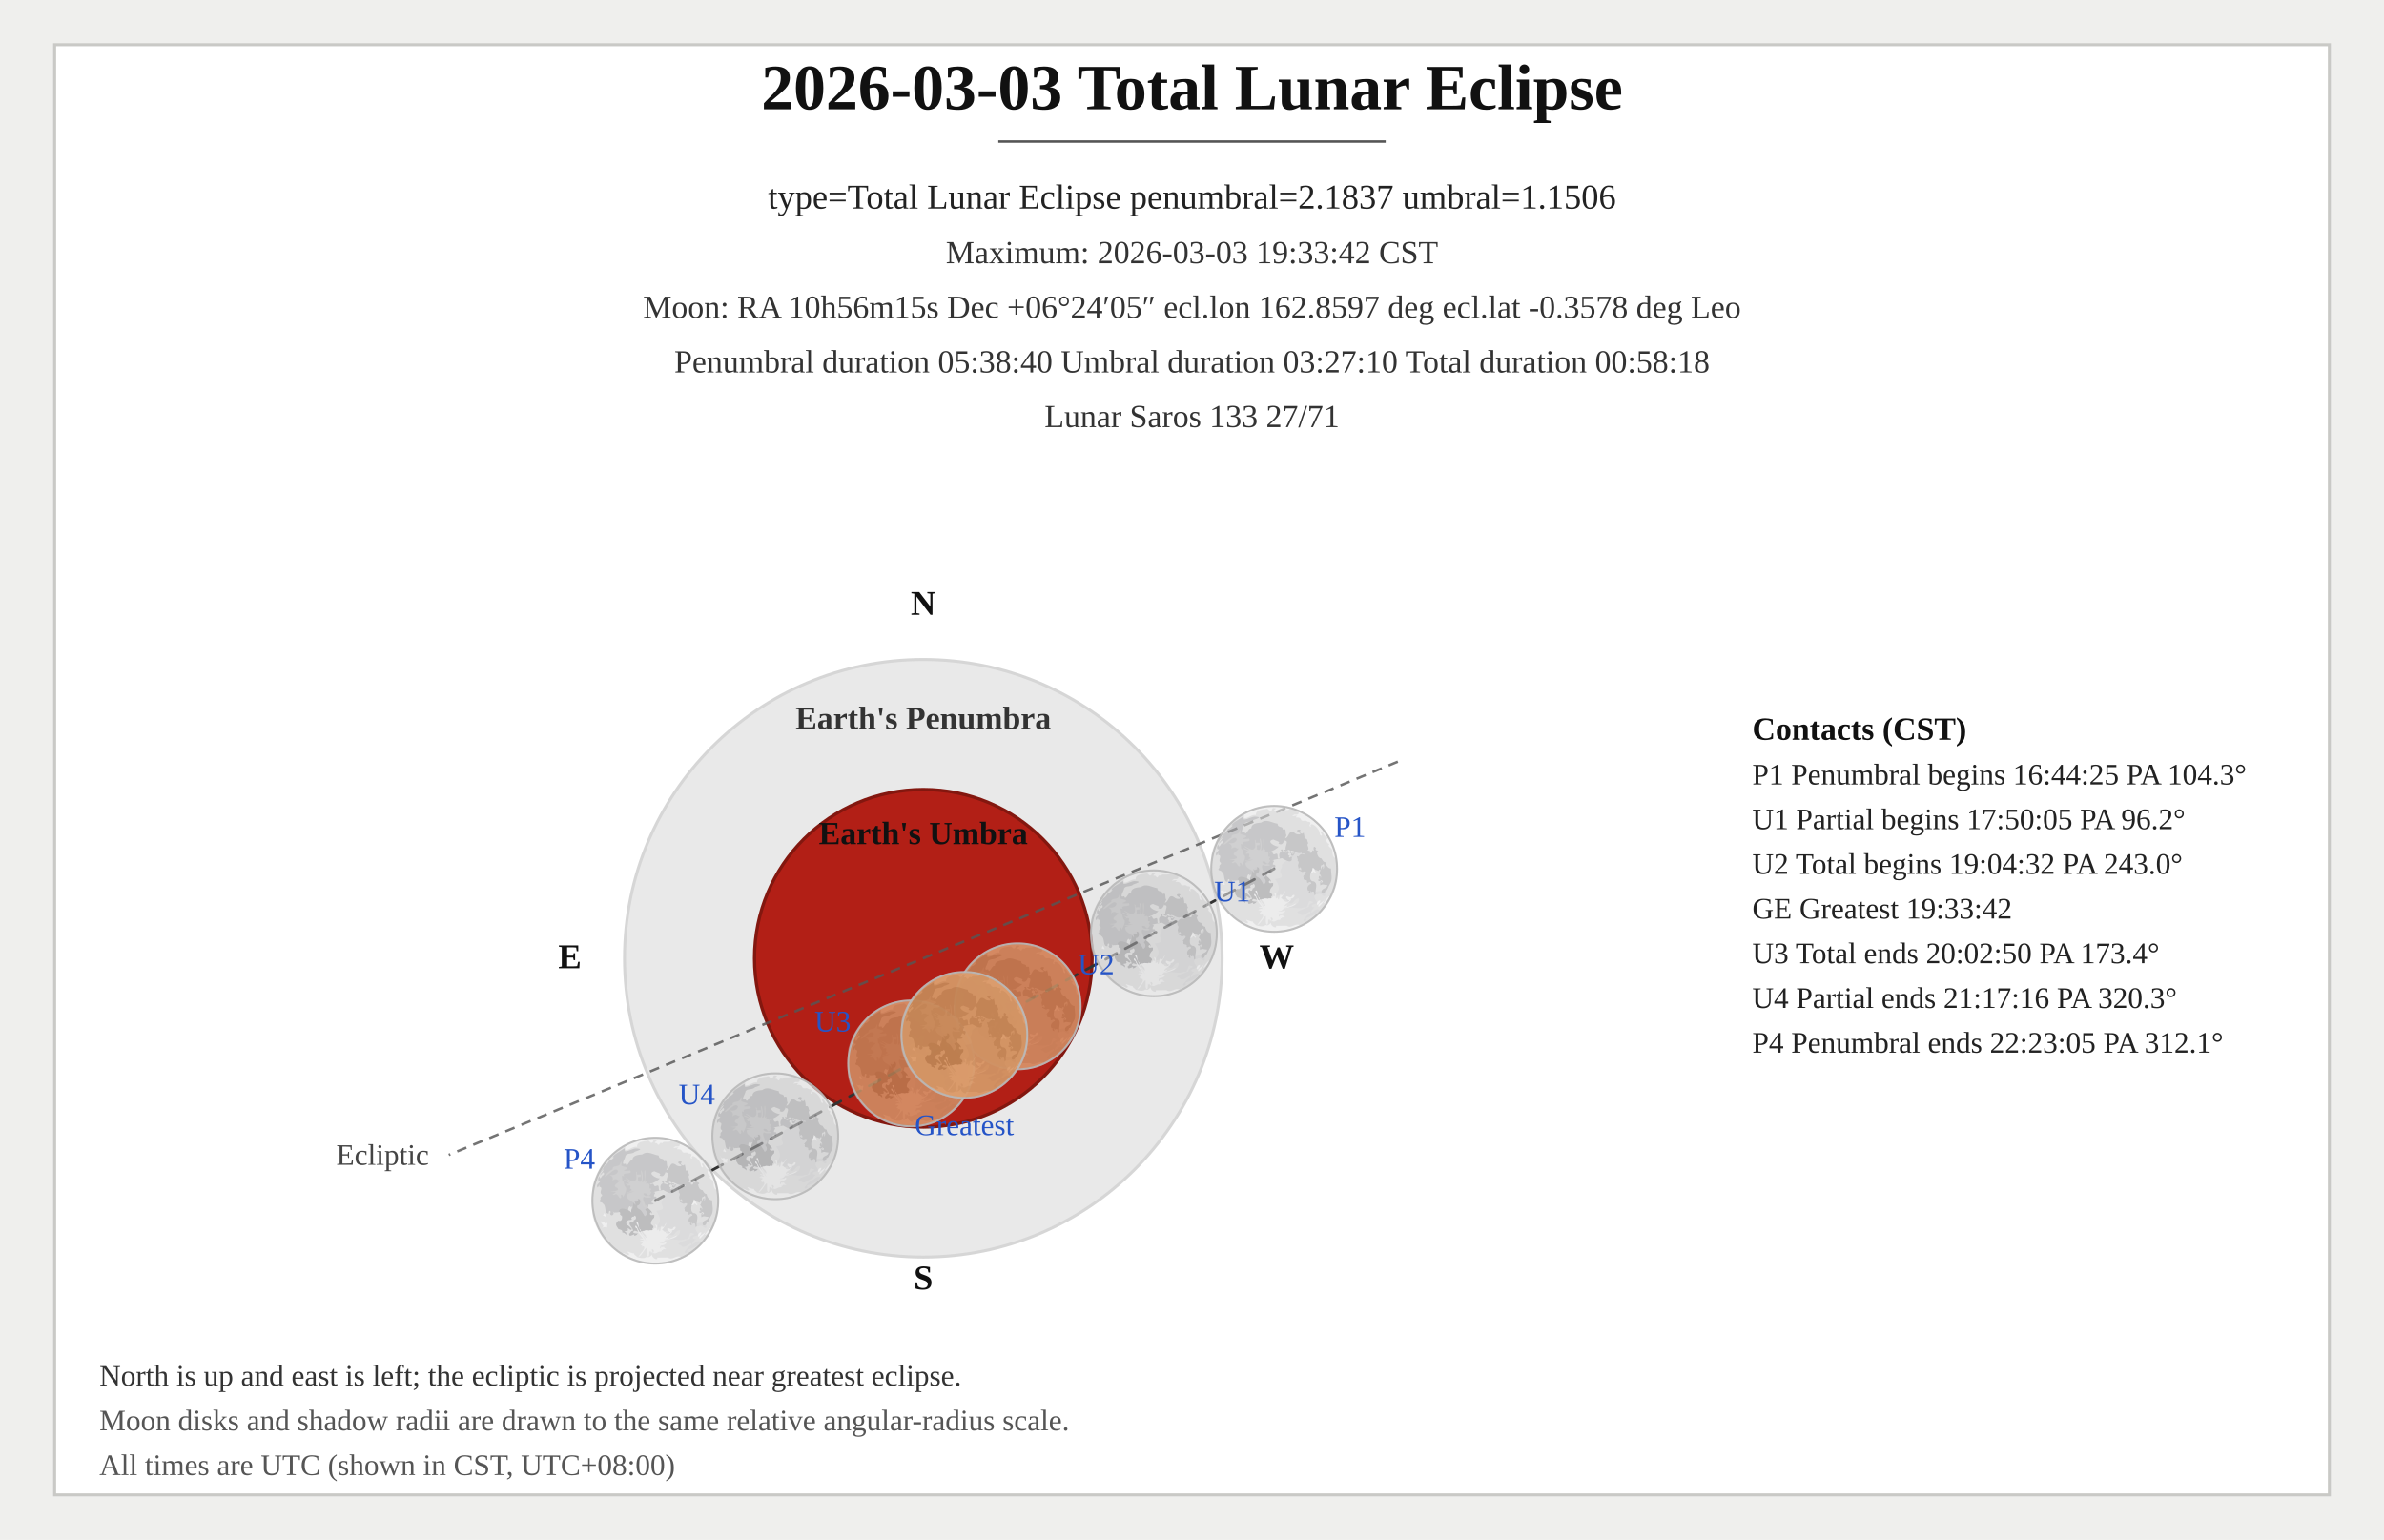
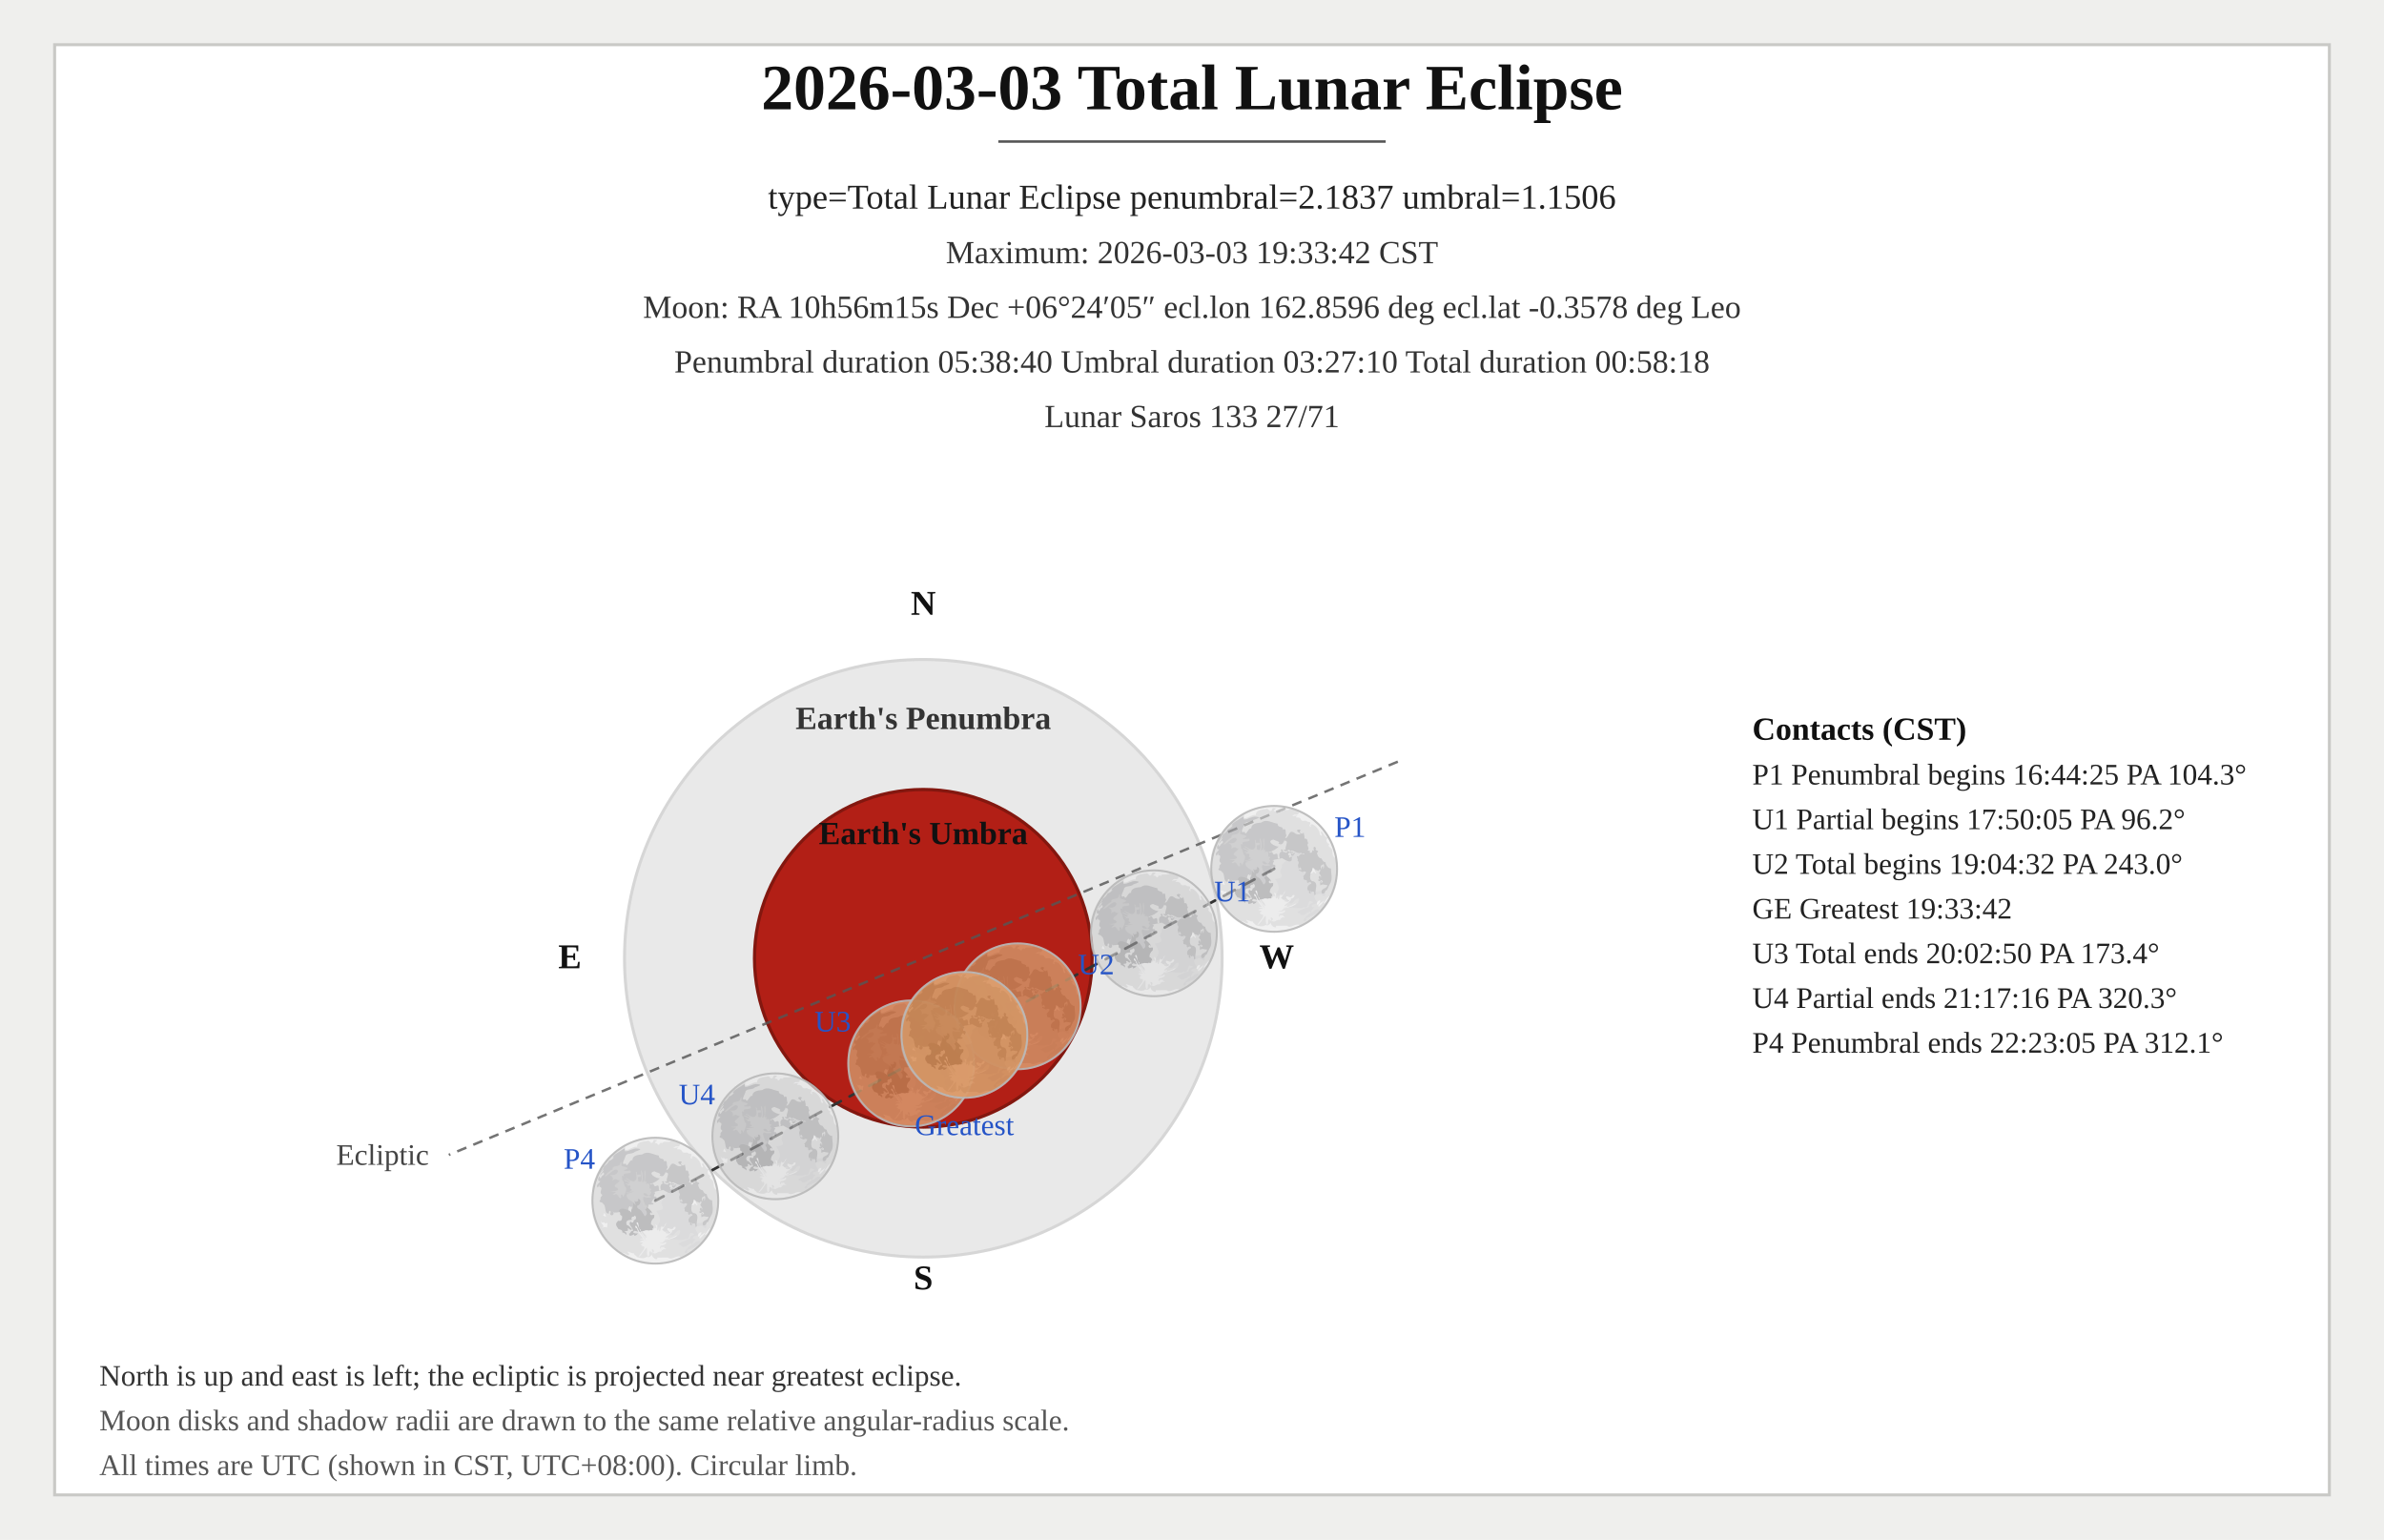
<svg xmlns="http://www.w3.org/2000/svg" width="960" height="620" viewBox="0 0 960 620">
  <defs>
    <symbol id="le-moon" viewBox="32.3 29.56 686 686">
      <ellipse cx="376.79" cy="372.19" rx="343.77" ry="337.2" fill="#d1d1d2" />
      <path d="m600.34,514.65c-22.16,21.41 34.41,42.64-7.59,51.61-22.35,4.73-12.07,16.74 5.03,15.45-12.85,4.96-34.43,44.65-8.06,21.81 10.19,-15.56 50.67,-13.6 22.18,4.86-15.54,18.68-41.36,24.36-63.63,33.82 10.85,22.1-29.61,20.26-6.85,.1 8.22,-12.16 18.38,-21.22 30.8,-28.17 7.9,-30.1-42.8,34.04-57.56,1.36-45.11,-5.94 33.33,-27.84 49.99,-36.39-7.68,-20.14 44.44,-22.46 11.59,-28.93-20.94,-11.34-7.91,40.7-37.21,32.05-31.28,13.88-63.22,-5.64-93.21,5.68 23.3,-12.4 67.59,-17.02 63.98,-53.53-25.62,-3.77-29.05,44.1-55.83,21.37-11.72,5.36-4.04,-27.04-25,-15.44-23.18,.47-10.84,-21.73-10.6,-28.63-14.76,5.76-44.68,18.79-27.2,-9.8 20.03,-25.77 2.41,-52.7-11.31,-73.47 12.78,-5.39 49.84,-1.59 32.39,-29.87-12.84,-21.3 10.88,-27.67 4.71,-49.06 23.06,-26.72 64.3,-35.96 74.37,-74.64 26.29,-15.26 59.64,9.36 40.25,38.95-21.14,40.84 27.32,62.87 30.89,97.82 5.18,29.78 28.72,58.86 41.4,84.59 22.78,-6.56 54.68,-8.45 49.36,24.72-14.62,5.92-23.02,-22.72-42.19,-8-3.31,.65-8.02,-1.33-10.68,1.76z" fill="#c4c4c7" />
      <path d="m344.82,282.03c19.67,-3.05 50.62,-22.82 54.93,-31.15-16.55,2.1-73.12,-28.31-28.78,-38.23 12.08,7.86 41.81,10.92 27.17,21.93 30.2,19.16 33.03,-27.5 44.71,-44.68-10.41,-16.61 3.71,-41.5-20.14,-31.56 1.34,-22.79-27.95,-5.62-28.68,-31.82-31.27,-4.65-59.58,-28.09-89.52,-6.18-24.02,2.29-54.73,5.42-53.96,32.16-16.66,-7.46-28.18,47.29-36.73,17.74-32.55,12.43-.04,-30.68-.71,-42.87 9.95,-16.65 36.62,-5.99 51.36,-21.75 14.71,-5.27 48.6,-14.39 12.23,-17.47-23.57,-2.92-42.86,15.85-65.78,15.31-6.88,-12.53 4.5,-22.17-15.7,-8.63-16.22,12.47-49.51,25.53-51.97,42.18 18.86,-10.29-13.77,22.71-18.31,15.83-11.66,19-11.16,18.98-30,32.65.63,13.16-29.59,35.33-21,40.4 4.08,-11.82 31.48,-39.49 13.23,-10.23-11.45,11.07-22.07,30.17-3.15,10.55 11.47,-20.23 18.45,8.49 3.15,8.67-4.99,8.67-15.03,27.09-15.43,4.45-10.21,7.36-12,31.89 3.53,25.98-1.07,10.84-27.27,19.13-14.3,35.94 11.18,-9.5 6.49,-28.24 9.56,-4.24 27.35,5.18-8.14,28.47 14.89,43.54 1.31,10.96-12.26,6.15-8.29,25.61-19.15,18.61 13.64,12.88 10.91,21.55 22.99,9.63 6.23,58.8 34.06,55.02-1.4,-24.25 17.79,-13.96 6.11,.87 7.4,21.34 31.36,.4 13.56,-14.89 6.85,9.2 15.15,11.23 16.13,7.9 9.47,3.85 34.73,-11.33 25.64,11.72 14.45,15.23 60.39,38.79 61.13,25.69-.68,-19.03 10.09,-11.15 18.03,-19.07 17.9,-1.9 2.49,27.39-4.37,27.95-4.63,17.03-13.37,8.77-18.6,3.43-5.48,12.24 26.55,15.21-3.24,12.29-1.56,18.3 33.53,-18.35 44.74,-25.38 24.99,-21.86 53.75,-45.52 58.31,-80.29 16.42,4 42.59,-2.21 13.64,-10.33 9.82,-8.3 8.92,-32.76 23.04,-10.63 10.31,-14.3 7.83,-24.08-7.55,-21.89-3.71,-15.34 17.71,-22.14-2.83,-23.67 18.19,-7.16 29.49,-5.89 52.3,-12.08 14.49,7.97 50.17,31.82 54.15,6.11-6.84,-12.19 16.62,-13.73-8.73,-13.1-7.57,12.24-12.05,-8.89 2.48,-5.86-26.95,1.66-10.77,-30.58 2.33,-10.95-6.46,13.38 13.7,15.88 15.27,2.84 10.45,-5.35-2.09,-18.85-3.19,-2.69-13.73,4.44-16.96,-14.75-.99,-2.71-.25,-19.53-17.25,.63-32.16,-14.73-1.7,19.87-8.15,8.01-24.78,6.12 5.21,-22.57-23.68,-11.01-3.93,-2.15-17.95,5.91-17.78,20.84-12.9,37.18-22.95,15.03 2.46,-38.76-27.72,-21.03-15.86,3.5-4.83,-23.27-26.93,-8.89zm-92.68,122.96c-12.08,7.8-1.89,43.58-15.76,23.32-19.13,3.33-.61,-42.36 6.19,-18.37 1.66,-3.78 5.83,-5.23 9.57,-4.95z" fill="#8d8d90" />
      <path d="m177.15,431.37c16.52,7.29-2.62,20.1 17.4,21.47-.28,15.74 1.52,35-21.76,29.18-13.87,13.27-14.94,22.21-3.37,37.26 4.49,17.2 27.63,3.9 26.4,27.14 12.51,-.28 15.63,7.61 22.3,12.55-.66,-11.96 1.35,-13.72-11.65,-18.38 4.82,-3.52 28.75,.93 16.7,-15.56 13.09,-5.72 13.85,16.36 25.6,2.4-13.11,-11.29-18.46,-21.79-27.95,-20.96-14.52,-26.51 13.08,-30.27 28.82,-30.57-11.38,-5.37-1.41,-20.67 7.5,-15.91 7.8,-24.78 24.79,23.25 1.89,17.25-.75,18.73-13.84,18.44-19.26,9.07-15.37,19.61 16.42,32.38 13.96,51.8-13.14,-4.27-15.34,17.92-20.69,12.89-3.3,32.39 36.82,-10.85 26.86,13.26 9.42,-2.55 13.62,-2.51 20.57,-13.39-19.34,1.96-36.4,-4.75-16.96,-14.64 1.43,.49 36.72,12.75 32.42,5.06 16.04,-5.45 41.24,-8.68 47.52,-5.2 2.42,-11.17 21.37,10.65 16.22,-12.16 15.26,-7.3-4.36,-22.5-7.86,-20.96-2.02,-13.46 3.84,-26.26 17.09,-37.84 4.37,-21.05-.6,-14.45-16.22,-13.68-16.97,-6.64 4.02,-26.2 4.8,-6.11 9.04,-15.33-48.35,-49.68-27.21,-37.65-36.73,16.84-16.56,-64.08-56.23,-43.37-22.97,11.64-16.69,36.95-23.75,54.01-14,2.68 3.97,35.99-11.25,14.67-10.03,-10.57-56.93,-31.4-61.9,-1.63z" fill="#6e6e73" />
      <path d="m432.85,205.91c26.37,.2 18.55,-52.43 53.27,-29.69 10.67,13.12 51.24,12.08 20.09,-4.37-20.91,-13.57 18.51,-19.07 12.39,-6.35-13.96,3.23 10.96,27.51 17.02,7.8 1.67,11.93 6.09,20.06 5.22,34.98 21,-3.1 11.65,14.43 20.94,23.78-14.69,10.34 10.89,27.62-4.35,39.27 4.81,6.15 19.53,-2.22 10.81,12.25 22.58,9.86 6.8,-24.27 25.69,-7.96-7.42,-14.96-3.87,-34.67 10.09,-15.56-14.62,16.23 26.7,10.51 4.37,25.33 4.34,17.28 7.85,27.2 24.89,30.57 5.12,7.67 7.12,18.37 22.27,21.08.62,15.21 15.09,35.23 29.76,33.46-1.15,25.06 12.03,60.04-7.05,86.06-8.4,12.42-14.59,41.19-23.58,33.19.66,18.74-23.86,26.98-21.5,5.21 5.38,-20.19 27.65,-11.71 32.52,-33.59-16.32,.07-25.54,-9.25-38.29,2.04-3.59,-8.3-1.45,-30.77 6.87,-21.9-16.57,11.74 22.39,5.47-2.11,-7.93-15.76,18.31-26.97,-10.46-4.57,-2.35-23.09,-9.87 2.39,-35.01 1.13,-8.21 10.22,-15.64-16.71,-25.5-5.84,-31.26 6.7,-13.93 21.02,-57.65 19.56,-18.17 8.66,-8.26 4.9,-39.36-3.39,-21.66-20.54,-2.77 2.07,38.03-20.5,24.3 8.34,18.62-17.02,-4.12-23.58,3.11-.89,-14.28-17.23,-20.97-10.17,-.51-15.13,14.65-23.67,63.45 7.25,62.31 25.89,14.39 3.55,45.01 9.34,69.56-14.6,20.55 2.23,-27.62-22.78,-11.41-17.2,-25.6 7.9,24.54-13.02,3.55-6.77,-4.71 14.22,-17.27-4.37,-9.61-13.37,-19.6 3.22,-35.65 17.14,-40.12-8.21,-24.63-25.11,15.38-24.38,-16.99-10.27,-6.41-22.87,2.03-17.22,-20.61-19.47,5.28 36.25,-31.76-1.59,-28.72-4.06,8.57-18.53,-4.24-26.16,-6.9 4.86,-14.56 14.84,14.21 13.79,-8.92-13.06,-22.49-11.54,21.37-15.71,-8.97-7.85,-14.22 11.77,-21.74-5.25,-35.57 9.44,-2.25-15.74,-31.77 6.99,-20.96 2.78,-7.2 14.45,-19.09 29.69,-10.48 6.03,-16.49-19.72,4.48-13.35,-11.71-24.56,15.52-55.95,-26.58-61.76,-3.14-.62,-11.92-10.56,-16.77-20.22,-2.8-11.82,.9-26.6,-14.97-4.58,-8.88-7.37,-18.3 20.68,-49.19-5.46,-49.2-1.3,-4.25-3.51,-9.2-.31,-13.35z" fill="#8b8b8e" />
      <path d="m328.32,596.48c-18.18,-25.27-39.92,-47.98-51.68,-77.34-7.81,-22.48-19.26,-1.34-1.44,5.65 5.35,23.26 39.36,62.68 44.7,67.11-6.61,-19.42-51.66,-12.24-14.25,-6.96 34.57,15.21-41.5,-3.72-.99,10.4-4.2,-1.71-29.63,-.74-5.6,4.34 24.38,2.42-20.16,15.32 6.67,17.16-15.87,14.67 14.04,-3.79 7.85,8.13 12.8,6.92-31.44,46.86-28.52,53.49 20.27,-9.82 31.54,-45.27 44.49,-50.06 3,15.34-4.03,43.79 7.28,49.55 12.28,-6.31-1.41,-47.08 13.58,-22.56-3.07,-25.18 16.42,24.64 9.8,-4.46-15.2,-24.89 19.78,-10.13 3.2,4.62 13.58,13.39 24.19,-8.25 41.5,-4.85 17.78,-7.39-10.97,-12.37 12.29,-8.03-7.42,-12.84 35.24,2.76 7.74,-11.97.63,-11.56-13.28,-.42-16.5,-7.11-3.06,15.84-13.26,11.96-3.68,-5.59-2.6,-4.39-32.49,.66-7.75,-2.96 15.56,9.53 53.23,-13.32 32.23,-16.95-2.31,12.22-54.51,5.81-18.45,3.66 16.79,-5.41 11.47,-16.53 27.45,-15.76 16.61,-2.94 58.2,-15.15 54.73,-24.95-17.57,11.16-63.33,29.06-69.55,20.63 18.22,5.63 40.66,-18.57 8.99,-5.22-5.38,-13.2 42.67,-25.31 33.36,-42.52 19.53,3.8 30.17,-29.75 8.63,-15.6-7.6,25.35-37.86,-12.27-33.17,13.74 7.4,2.98 11.28,19.08 18.14,6.78 2.01,17.62-30.84,17.33-27.94,4.85-11.24,.17-10.18,-11.36-21.49,-10.67 11.4,-7.24 40.01,-61.63 18.01,-29.6-2.8,15.56-20.25,18.01-16.23,4.76-8.68,10.83-8.71,52.53-18.52,20.59-21.75,23.83 3.13,-27.85-13.03,-23.06-16.46,-20.36 15.98,36.25-6.69,14.18-9.55,13.61-15.96,16.51-26.39,14.62-4.5,7.89-22.94,-6.93-30.34,3.77-27.36,-4.97 17.64,29.73 6.86,25.25 17.59,34.22-29.04,-16.72-28.43,-33.38-16.48,-5.3-6.19,-52.29-22.98,-36.28 12.25,20.85 21.32,45.83 34.48,67.24 14.42,12.01 26.57,34.15 5.88,9.14-7.63,-10.17-25.65,-29.2-8.37,-6.32 8.54,10.28 18.86,20.51 24.12,32.57z" fill="#f2f2f3" />
      <path d="m78.28,480.13c3.67,26.5 14.4,-1.26 25.24,17.71 19.82,-13.48 5.65,10.83 9.35,20.95-11.84,-5.81-24.82,.34-29.36,2.39 23.89,-13.39-9.46,-20.16-5.24,-41.05zm16.59,-42.79c10.51,12.52 19.81,30.1-.87,17.47-11.01,4.18 8.25,-13.79.87,-17.47zM508.16,61.57c66.87,27.44 124.69,76.74 161.57,138.98-21.69,9.51-33.64,-53.17-40.43,-24.41 16.19,17.44-5.29,23.14-6.01,-.31-1.49,-19.9-39.64,-58.49-49.71,-42.3 8.61,26.55-6.2,-7.19-6.72,11.44-.22,-16.69 18.88,-28.65-9.24,-29.17-15.02,-14.91-28.15,7.08-38.45,-16.1-8.6,-14.65-40.2,1.12-17.73,-16.76-14.85,-1.58-42.32,10.18-16.48,-6.15 12.49,1.06 27.45,2.43 23.2,-15.23zM210.24,76.89C286.45,35.06 378.79,23.19 462.75,46.43 445.94,59.61 419.32,43.32 413.82,59.62 392.72,47.24 402.4,84.92 383.55,59.32c-30.9,-.91 19.9,-17.58-7.65,-17.84-14.9,-5.41-12.72,20.38-16.19,12.77-9.25,13.18-16.5,-16.18-28.84,-7.59-22.72,3.82-57.03,4.83-55.06,32.59-23.69,-5.19-47.35,23.87-65.23,15.63 1.16,-5.94.52,-12.07-.35,-18zM712.58,314.44C705.4,275.7 692.92,236.78 670.84,204.05c-16.77,3.34-13,27.79 5.16,32.92-14.65,18.38 20.4,18.03 16.28,41.56 1.43,14.3 2.29,33.14 20.3,35.91zm-33.2,205.98c-4.18,4.95-26.15,46.36-34.14,37.3 11.01,-12.04 18.18,-31.02 34.14,-37.3zm-55.58,35.82c-20.44,32.5-21.93,-10.81 2.82,-11.74.19,4.11-1.49,7.96-2.82,11.74zm24.7,-22.23c4.14,20.49-42.03,25.88-30.57,46.05 12.17,-12.22 30.73,-27.02 30.57,-46.05zm-451.76,127.33c95.3,58.49 219.22,65.19 320.9,19.21-28.84,-15.79-46.28,20.26-73.89,1.96-18.49,.39-40.07,.56-58.55,.59 7.13,20.15-33.2,-.6-26.59,-16.59-9.53,6.89-14.96,18.95-29.78,11.86-13.92,12.89-39.26,6.15-53.44,1.25-3.38,-7.39-19.53,-13.04-14.9,-19.45-15.71,1.25-56.46,-23.78-27.18,2.32-3.97,20.03-28.05,-12.8-36.57,-1.16zM604.89,391.92c-14.03,-4.73-3.31,-33.12-21.83,-16.59 4.07,11.36-23.87,30.45.87,20.09 8.58,-21.08 18.86,14.92 20.96,-3.49z" fill="#fbfbfc" />
      <path d="m318.45,271.4c-.15,-20.92 6.69,-51.3-.28,-66.48-7.89,19.84 10.11,65.31-15.49,66.64 7.92,-16.9 2.96,-66.98-6.34,-63.63 1.23,17.58 17.8,79.02-16.7,56.77 7.37,-7.86-9.64,-26.22 14.81,-20.92 12.27,-29.11-27.76,1.33-19.49,-23.21-13.98,-23.54 6.75,33.21-7.32,40.2-12.22,22.77-51.19,-17.87-53.99,-9.45 9.27,5.11 42.62,26.75 13.8,16.98-14.73,-11.29-39.35,-13.19-11.16,-1.09 17.76,5.24 26.04,20.51.96,11.28-18.99,-2.06 26.37,8.62-.94,14.63 15.41,-2.85 30.01,-10.81 21.33,13.15 18.83,11.17 5.99,10.38-4.47,15.71 10.34,5.65 45.22,-5.02 16.48,4.22-9.39,5.82-53.67,-3.47-22.02,6.68 27.44,6.78-16.52,-4.54-7.49,16.31 4.24,25.23 39.79,23.93 45.64,49.38 6.92,-14-17.33,-39.18 4.26,-18.25 9.3,-10.61 16.25,2.57 10.77,-16.33 21.35,-3.28 12.99,38.56-2.06,33.21-7.7,17.21 5.7,20.06 12.85,23.88 13.15,8.61 27.89,43.31 26.36,36.44 17.01,-8.43 12.89,-25.76 1.51,-36.75 18.73,-5.38 6.07,-42.36 2.81,-14.44.41,-13.96-24.15,-48.81-8.35,-54.85 14.44,9.92 62.92,2.73 23.09,-5.76-18.61,10.46-42.88,-21.79-10.33,-11.84 14.35,21.63 21.34,6.06 27.49,-7.92-20.49,-9.22 16.81,-16.7-10.28,-20.14-2.36,-2.89 6.71,-32.17-13.16,-26.64-13.87,9.24 5.64,-23.15-12.33,-7.77z" fill="#a8a7aa" fill-opacity=".87" />
      <path d="m216.27,302.84c-16.91,-14.65-6.61,-33.19-21.45,-42.42 2.73,-16.88-10.61,-28.83 9.94,-20.7-15.42,-27.79 52.63,-4.22 33.19,-32.17-8.32,4.19-53,4.15-24.3,-4.27 31.84,-14.07-19.62,-13.66-24.58,-23.64 5.7,-10.61 1.37,-32.49-4.21,-10.48-5.54,24.87-45.67,6.82-41.89,32.59-14.41,5.15-49.49,37.21-42.27,38.95 22.17,-6.38 57.01,-56.88 71.46,-29.44-6.04,23.48-30.87,22.97-44.16,20.56 14.28,8.66 20.4,17.59 13.17,32.69 6.14,-4.35 16.86,-17.78 13.77,-.5 1.92,-21.87 15.57,3.51 26.28,-3.61-4.2,18.69-49.06,29.19-12.04,43.7 20.28,25.1-69.34,13.3-21.84,20.14 38.12,-3.46-25.86,20.07 5.55,16.56 19.8,-18.4 26.06,36.43 37.26,11.99-9.15,-20.88 10.81,-14.91 9.06,1.35 7.77,-16.13 19.5,-32.41 17.05,-51.29z" fill="#a8a7aa" fill-opacity=".87" />
      <ellipse cx="374.15" cy="373.46" rx="350.79" ry="347.28" fill="#cdcdcd" fill-opacity=".43" />
    </symbol>
  </defs>
  <rect width="100%" height="100%" fill="#efefed" />
  <rect x="22" y="18" width="916.000" height="584.000" fill="#ffffff" stroke="#c9c9c6" stroke-width="1.2" />
  <text x="480.000" y="44" fill="#111111" font-family="Georgia, 'Times New Roman', serif" font-size="26" font-weight="700" text-anchor="middle">2026-03-03 Total Lunar Eclipse</text>
  <line x1="402.000" y1="57" x2="558.000" y2="57" stroke="#555" stroke-width="1" />
  <text x="480.000" y="84.000" fill="#222" font-family="Georgia, 'Times New Roman', serif" font-size="14" text-anchor="middle">type=Total Lunar Eclipse  penumbral=2.1837  umbral=1.1506</text>
  <text x="480.000" y="106.000" fill="#333" font-family="Georgia, 'Times New Roman', serif" font-size="13" text-anchor="middle">Maximum: 2026-03-03 19:33:42 CST</text>
-   <text x="480.000" y="128.000" fill="#333" font-family="Georgia, 'Times New Roman', serif" font-size="13" text-anchor="middle">Moon: RA 10h56m15s  Dec +06°24′05″  ecl.lon 162.8597 deg  ecl.lat -0.3578 deg  Leo</text>
+   <text x="480.000" y="128.000" fill="#333" font-family="Georgia, 'Times New Roman', serif" font-size="13" text-anchor="middle">Moon: RA 10h56m15s  Dec +06°24′05″  ecl.lon 162.8596 deg  ecl.lat -0.3578 deg  Leo</text>
  <text x="480.000" y="150.000" fill="#333" font-family="Georgia, 'Times New Roman', serif" font-size="13" text-anchor="middle">Penumbral duration 05:38:40   Umbral duration 03:27:10   Total duration 00:58:18</text>
  <text x="480.000" y="172.000" fill="#333" font-family="Georgia, 'Times New Roman', serif" font-size="13" text-anchor="middle">Lunar Saros 133  27/71</text>
  <circle cx="371.800" cy="385.900" r="120.321" fill="#e9e9e9" stroke="#d6d6d6" stroke-width="1.2" />
  <circle cx="371.800" cy="385.900" r="67.970" fill="#b21f16" stroke="#83170f" stroke-width="1.3" />
  <text x="371.800" y="293.579" fill="#333" font-family="Georgia, 'Times New Roman', serif" font-size="13" font-weight="700" text-anchor="middle">Earth's Penumbra</text>
  <text x="371.800" y="339.930" fill="#111" font-family="Georgia, 'Times New Roman', serif" font-size="13" font-weight="700" text-anchor="middle">Earth's Umbra</text>
  <text x="371.800" y="247.579" fill="#111" font-family="Georgia, 'Times New Roman', serif" font-size="14" font-weight="700" text-anchor="middle">N</text>
  <text x="229.479" y="389.900" fill="#111" font-family="Georgia, 'Times New Roman', serif" font-size="14" font-weight="700" text-anchor="middle">E</text>
  <text x="514.121" y="389.900" fill="#111" font-family="Georgia, 'Times New Roman', serif" font-size="14" font-weight="700" text-anchor="middle">W</text>
  <text x="371.800" y="519.221" fill="#111" font-family="Georgia, 'Times New Roman', serif" font-size="14" font-weight="700" text-anchor="middle">S</text>
  <line x1="562.880" y1="306.724" x2="180.720" y2="465.076" stroke="#555" stroke-width="1" stroke-dasharray="4 3" opacity="0.82" />
  <text x="172.720" y="469.076" fill="#444" font-family="Georgia, 'Times New Roman', serif" font-size="12" text-anchor="end">Ecliptic</text>
-   <path d="M 513.083 349.887 L 505.705 353.840 L 498.328 357.793 L 490.953 361.746 L 483.578 365.698 L 476.205 369.650 L 468.833 373.601 L 464.651 375.843 L 461.462 377.552 L 454.092 381.503 L 446.723 385.454 L 439.356 389.404 L 431.989 393.353 L 424.623 397.303 L 417.257 401.252 L 409.892 405.200 L 409.807 405.245 L 402.528 409.146 L 395.164 413.091 L 388.323 416.755 L 387.802 417.034 L 380.444 420.975 L 373.088 424.916 L 366.894 428.236 L 365.735 428.858 L 358.383 432.800 L 351.032 436.743 L 343.682 440.686 L 336.333 444.628 L 328.985 448.571 L 321.637 452.513 L 314.291 456.454 L 312.199 457.577 L 306.946 460.395 L 299.603 464.336 L 292.260 468.276 L 284.918 472.215 L 277.578 476.154 L 270.239 480.093 L 263.879 483.506" fill="none" stroke="#333333" stroke-width="1.1" stroke-dasharray="5 4" stroke-linecap="round" stroke-linejoin="round" />
+   <path d="M 513.083 349.886 L 505.705 353.839 L 498.328 357.792 L 490.953 361.744 L 483.578 365.696 L 476.205 369.647 L 468.833 373.598 L 464.650 375.840 L 461.462 377.549 L 454.093 381.499 L 446.724 385.448 L 439.357 389.397 L 431.991 393.346 L 424.626 397.294 L 417.263 401.242 L 409.901 405.189 L 409.812 405.237 L 402.539 409.136 L 395.180 413.082 L 388.343 416.749 L 387.821 417.028 L 380.463 420.974 L 373.107 424.919 L 366.917 428.239 L 365.752 428.864 L 358.397 432.808 L 351.045 436.751 L 343.693 440.695 L 336.343 444.637 L 328.993 448.580 L 321.645 452.521 L 314.299 456.463 L 312.208 457.584 L 306.953 460.403 L 299.609 464.344 L 292.265 468.284 L 284.923 472.223 L 277.583 476.162 L 270.243 480.100 L 263.885 483.513" fill="none" stroke="#333333" stroke-width="1.1" stroke-dasharray="5 4" stroke-linecap="round" stroke-linejoin="round" />
  <g class="event-moon">
    <use href="#le-moon" x="487.746" y="324.550" width="50.673" height="50.673" opacity="0.64" />
-     <circle cx="513.083" cy="349.887" r="25.337" fill="none" stroke="#b9b9b9" stroke-width="0.8" opacity="0.9" />
+     <circle cx="513.083" cy="349.886" r="25.337" fill="none" stroke="#b9b9b9" stroke-width="0.8" opacity="0.9" />
  </g>
  <g class="event-moon">
-     <use href="#le-moon" x="439.314" y="350.507" width="50.673" height="50.673" opacity="0.64" />
-     <circle cx="464.651" cy="375.843" r="25.337" fill="none" stroke="#b9b9b9" stroke-width="0.8" opacity="0.9" />
+     <use href="#le-moon" x="439.313" y="350.503" width="50.673" height="50.673" opacity="0.64" />
+     <circle cx="464.650" cy="375.840" r="25.337" fill="none" stroke="#b9b9b9" stroke-width="0.8" opacity="0.9" />
  </g>
  <g class="event-moon">
-     <use href="#le-moon" x="384.471" y="379.908" width="50.673" height="50.673" opacity="0.64" />
-     <circle cx="409.807" cy="405.245" r="25.337" fill="#d66f1f" opacity="0.46" />
-     <circle cx="409.807" cy="405.245" r="25.337" fill="none" stroke="#b9b9b9" stroke-width="0.8" opacity="0.9" />
+     <use href="#le-moon" x="384.475" y="379.900" width="50.673" height="50.673" opacity="0.64" />
+     <circle cx="409.812" cy="405.237" r="25.337" fill="#d66f1f" opacity="0.46" />
+     <circle cx="409.812" cy="405.237" r="25.337" fill="none" stroke="#b9b9b9" stroke-width="0.8" opacity="0.9" />
  </g>
  <g class="event-moon">
-     <use href="#le-moon" x="341.558" y="402.899" width="50.673" height="50.673" opacity="0.64" />
-     <circle cx="366.894" cy="428.236" r="25.337" fill="#d66f1f" opacity="0.46" />
-     <circle cx="366.894" cy="428.236" r="25.337" fill="none" stroke="#b9b9b9" stroke-width="0.8" opacity="0.9" />
+     <use href="#le-moon" x="341.580" y="402.902" width="50.673" height="50.673" opacity="0.64" />
+     <circle cx="366.917" cy="428.239" r="25.337" fill="#d66f1f" opacity="0.46" />
+     <circle cx="366.917" cy="428.239" r="25.337" fill="none" stroke="#b9b9b9" stroke-width="0.8" opacity="0.9" />
  </g>
  <g class="event-moon">
-     <use href="#le-moon" x="286.862" y="432.240" width="50.673" height="50.673" opacity="0.64" />
-     <circle cx="312.199" cy="457.577" r="25.337" fill="none" stroke="#b9b9b9" stroke-width="0.8" opacity="0.9" />
+     <use href="#le-moon" x="286.871" y="432.248" width="50.673" height="50.673" opacity="0.64" />
+     <circle cx="312.208" cy="457.584" r="25.337" fill="none" stroke="#b9b9b9" stroke-width="0.8" opacity="0.9" />
  </g>
  <g class="event-moon">
-     <use href="#le-moon" x="238.542" y="458.169" width="50.673" height="50.673" opacity="0.64" />
-     <circle cx="263.879" cy="483.506" r="25.337" fill="none" stroke="#b9b9b9" stroke-width="0.8" opacity="0.9" />
+     <use href="#le-moon" x="238.548" y="458.176" width="50.673" height="50.673" opacity="0.64" />
+     <circle cx="263.885" cy="483.513" r="25.337" fill="none" stroke="#b9b9b9" stroke-width="0.8" opacity="0.9" />
  </g>
  <g class="event-moon">
-     <use href="#le-moon" x="362.987" y="391.418" width="50.673" height="50.673" opacity="0.90" />
-     <circle cx="388.323" cy="416.755" r="25.337" fill="#d66f1f" opacity="0.58" />
-     <circle cx="388.323" cy="416.755" r="25.337" fill="none" stroke="#b9b9b9" stroke-width="0.8" opacity="0.9" />
+     <use href="#le-moon" x="363.006" y="391.412" width="50.673" height="50.673" opacity="0.90" />
+     <circle cx="388.343" cy="416.749" r="25.337" fill="#d66f1f" opacity="0.58" />
+     <circle cx="388.343" cy="416.749" r="25.337" fill="none" stroke="#b9b9b9" stroke-width="0.8" opacity="0.9" />
  </g>
-   <text x="537.325" y="337.019" fill="#2554c7" font-family="Georgia, 'Times New Roman', serif" font-size="12" text-anchor="start">P1</text>
-   <text x="488.893" y="362.975" fill="#2554c7" font-family="Georgia, 'Times New Roman', serif" font-size="12" text-anchor="start">U1</text>
-   <text x="434.050" y="392.377" fill="#2554c7" font-family="Georgia, 'Times New Roman', serif" font-size="12" text-anchor="start">U2</text>
-   <text x="388.323" y="457.091" fill="#2554c7" font-family="Georgia, 'Times New Roman', serif" font-size="12" text-anchor="middle">Greatest</text>
-   <text x="342.652" y="415.368" fill="#2554c7" font-family="Georgia, 'Times New Roman', serif" font-size="12" text-anchor="end">U3</text>
-   <text x="287.956" y="444.709" fill="#2554c7" font-family="Georgia, 'Times New Roman', serif" font-size="12" text-anchor="end">U4</text>
-   <text x="239.636" y="470.638" fill="#2554c7" font-family="Georgia, 'Times New Roman', serif" font-size="12" text-anchor="end">P4</text>
+   <text x="537.325" y="337.018" fill="#2554c7" font-family="Georgia, 'Times New Roman', serif" font-size="12" text-anchor="start">P1</text>
+   <text x="488.893" y="362.972" fill="#2554c7" font-family="Georgia, 'Times New Roman', serif" font-size="12" text-anchor="start">U1</text>
+   <text x="434.054" y="392.369" fill="#2554c7" font-family="Georgia, 'Times New Roman', serif" font-size="12" text-anchor="start">U2</text>
+   <text x="388.343" y="457.085" fill="#2554c7" font-family="Georgia, 'Times New Roman', serif" font-size="12" text-anchor="middle">Greatest</text>
+   <text x="342.675" y="415.371" fill="#2554c7" font-family="Georgia, 'Times New Roman', serif" font-size="12" text-anchor="end">U3</text>
+   <text x="287.965" y="444.716" fill="#2554c7" font-family="Georgia, 'Times New Roman', serif" font-size="12" text-anchor="end">U4</text>
+   <text x="239.642" y="470.645" fill="#2554c7" font-family="Georgia, 'Times New Roman', serif" font-size="12" text-anchor="end">P4</text>
  <text x="705.600" y="297.900" fill="#111" font-family="Georgia, 'Times New Roman', serif" font-size="13" font-weight="700">Contacts (CST)</text>
  <text x="705.600" y="315.900" fill="#222" font-family="Georgia, 'Times New Roman', serif" font-size="12">P1 Penumbral begins  16:44:25  PA 104.3°</text>
  <text x="705.600" y="333.900" fill="#222" font-family="Georgia, 'Times New Roman', serif" font-size="12">U1 Partial begins  17:50:05  PA 96.2°</text>
  <text x="705.600" y="351.900" fill="#222" font-family="Georgia, 'Times New Roman', serif" font-size="12">U2 Total begins  19:04:32  PA 243.0°</text>
  <text x="705.600" y="369.900" fill="#222" font-family="Georgia, 'Times New Roman', serif" font-size="12">GE Greatest  19:33:42</text>
  <text x="705.600" y="387.900" fill="#222" font-family="Georgia, 'Times New Roman', serif" font-size="12">U3 Total ends  20:02:50  PA 173.4°</text>
  <text x="705.600" y="405.900" fill="#222" font-family="Georgia, 'Times New Roman', serif" font-size="12">U4 Partial ends  21:17:16  PA 320.3°</text>
  <text x="705.600" y="423.900" fill="#222" font-family="Georgia, 'Times New Roman', serif" font-size="12">P4 Penumbral ends  22:23:05  PA 312.1°</text>
  <text x="40.000" y="558.000" fill="#333" font-family="Georgia, 'Times New Roman', serif" font-size="12">North is up and east is left; the ecliptic is projected near greatest eclipse.</text>
  <text x="40.000" y="576.000" fill="#555" font-family="Georgia, 'Times New Roman', serif" font-size="12">Moon disks and shadow radii are drawn to the same relative angular-radius scale.</text>
-   <text x="40.000" y="594.000" fill="#555" font-family="Georgia, 'Times New Roman', serif" font-size="12">All times are UTC (shown in CST, UTC+08:00)</text>
+   <text x="40.000" y="594.000" fill="#555" font-family="Georgia, 'Times New Roman', serif" font-size="12">All times are UTC (shown in CST, UTC+08:00). Circular limb.</text>
</svg>
